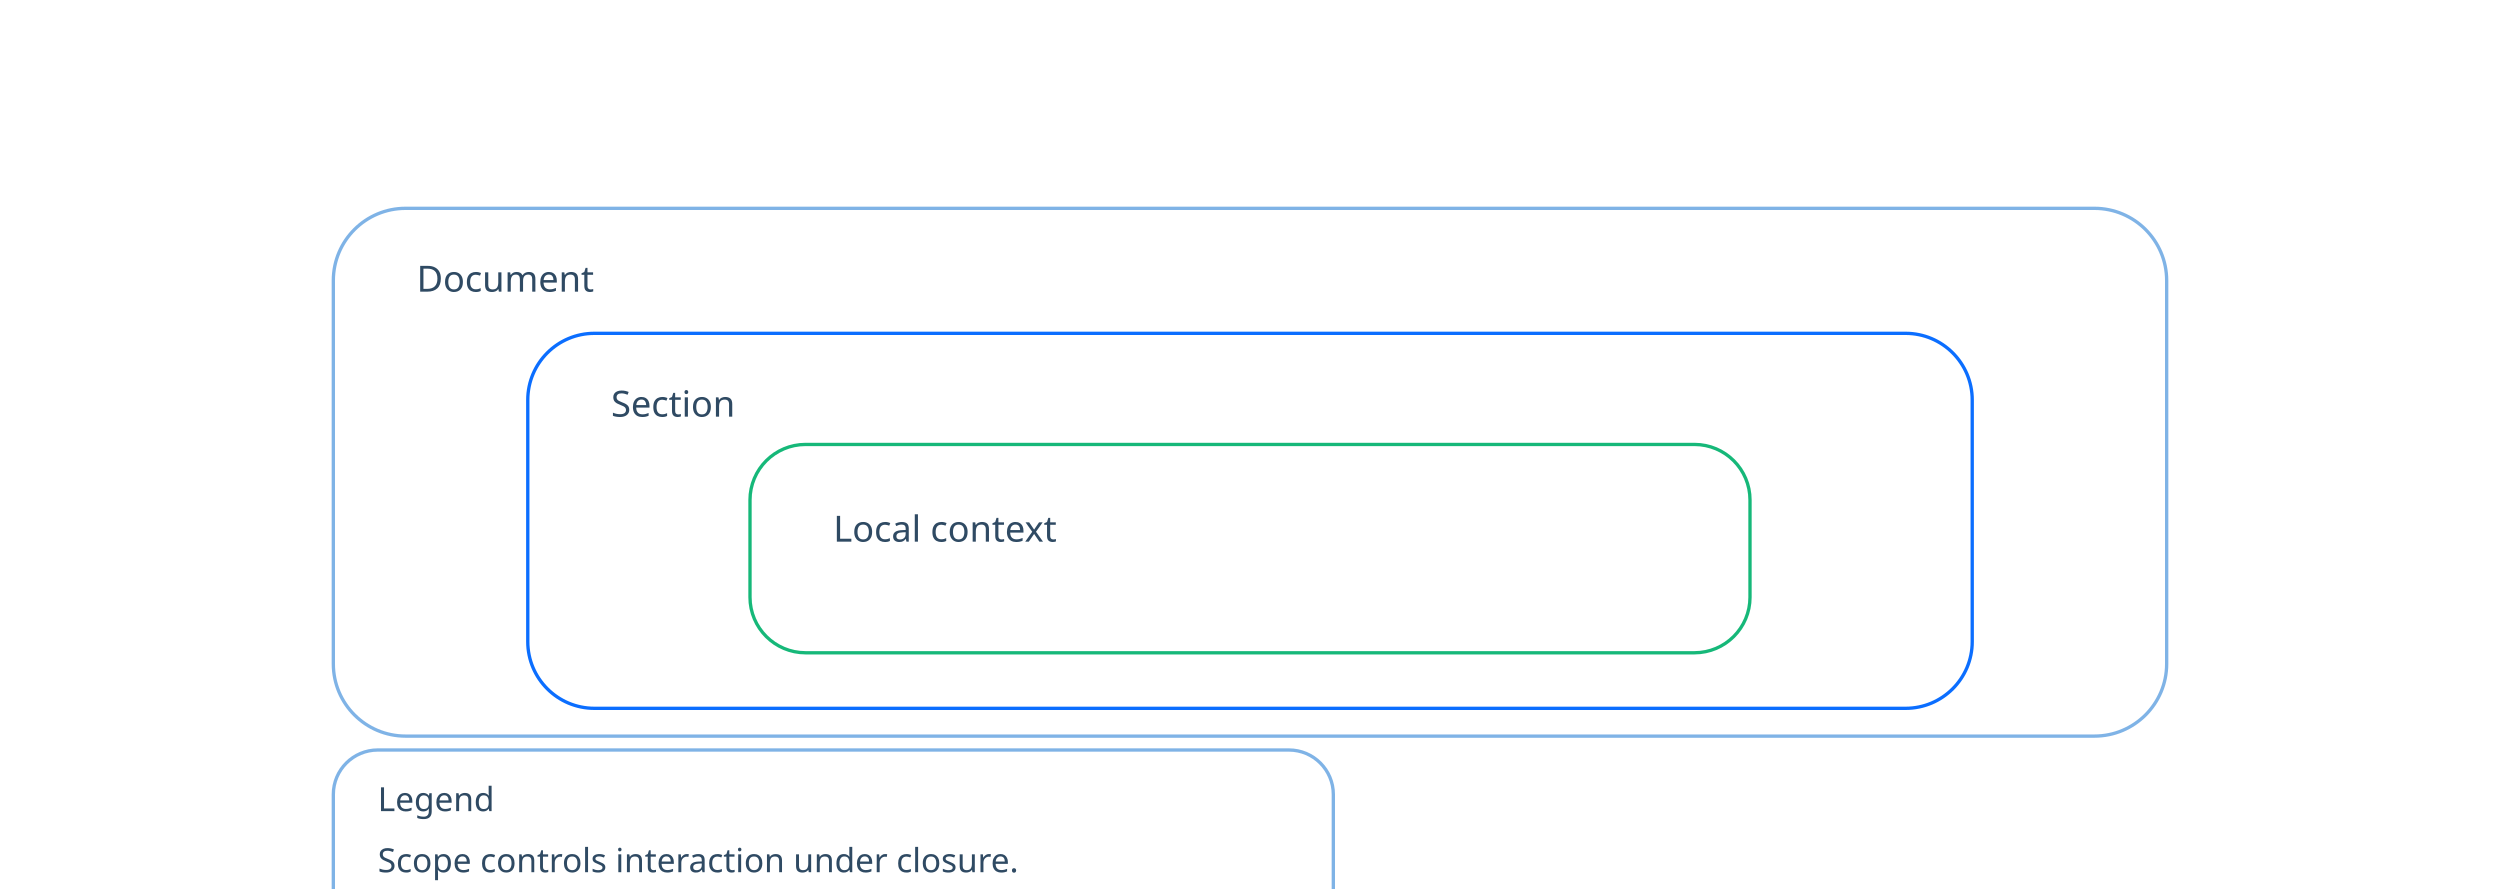
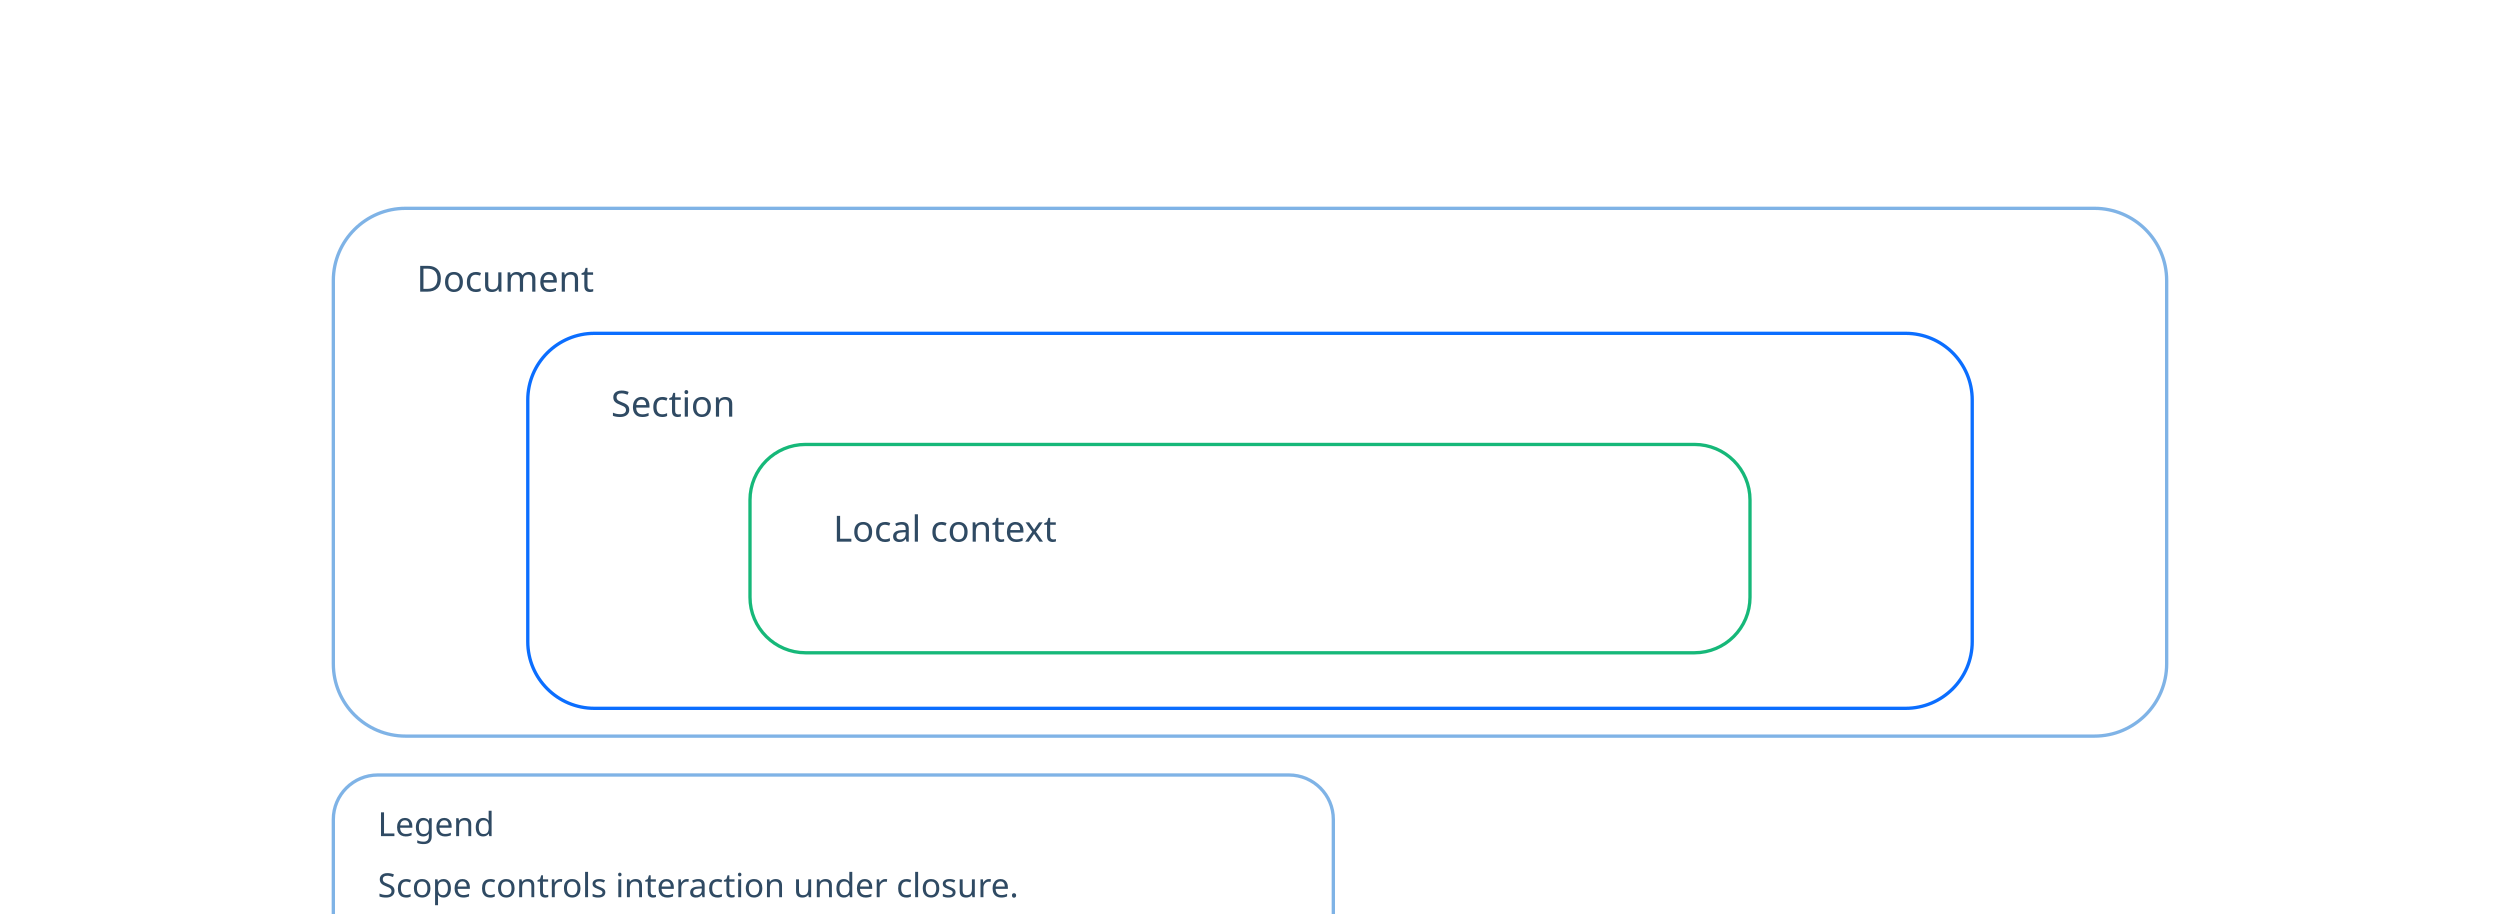
- <svg xmlns="http://www.w3.org/2000/svg" viewBox="0 0 900 320" role="img" aria-label="Scope diagram">
+ <svg xmlns="http://www.w3.org/2000/svg" viewBox="0 0 900 329" role="img" aria-label="Scope diagram">
  <defs>
    <linearGradient id="sky" x1="0" y1="0" x2="1" y2="1">
      <stop offset="0" stop-color="#e8f3ff" />
      <stop offset="1" stop-color="#d6f5e8" />
    </linearGradient>
    <linearGradient id="deep" x1="0" y1="0" x2="1" y2="1">
      <stop offset="0" stop-color="#0b6eff" />
      <stop offset="1" stop-color="#16b879" />
    </linearGradient>
  </defs>
  <rect x="120" y="75" width="660" height="190" rx="26" ry="26" fill="none" stroke="#7fb3e6" stroke-width="1.2" />
  <text x="150" y="105" text-anchor="start" font-size="13" fill="#2f4a63" font-family="Space Grotesk">Document</text>
  <rect x="190" y="120" width="520" height="135" rx="24" ry="24" fill="none" stroke="#0b6eff" stroke-width="1.2" />
  <text x="220" y="150" text-anchor="start" font-size="13" fill="#2f4a63" font-family="Space Grotesk">Section</text>
  <rect x="270" y="160" width="360" height="75" rx="20" ry="20" fill="none" stroke="#16b879" stroke-width="1.2" />
  <text x="300" y="195" text-anchor="start" font-size="13" fill="#2f4a63" font-family="Space Grotesk">Local context</text>
-   <rect x="120" y="270" width="360" height="78" rx="16" ry="16" fill="none" stroke="#7fb3e6" stroke-width="1.2" />
-   <text x="136" y="292" text-anchor="start" font-size="12" fill="#2f4a63" font-family="Space Grotesk">Legend</text>
-   <text x="136" y="314" text-anchor="start" font-size="12" fill="#2f4a63" font-family="Space Grotesk">Scope controls interaction under closure.</text>
-   <text x="136" y="332" text-anchor="start" font-size="12" fill="#2f4a63" font-family="Space Grotesk">Supports multiple local theories.</text>
-   <text x="136" y="350" text-anchor="start" font-size="12" fill="#2f4a63" font-family="Space Grotesk">Avoids global contradiction explosion.</text>
+   <rect x="120" y="279" width="360" height="78" rx="16" ry="16" fill="none" stroke="#7fb3e6" stroke-width="1.2" />
+   <text x="136" y="301" text-anchor="start" font-size="12" fill="#2f4a63" font-family="Space Grotesk">Legend</text>
+   <text x="136" y="323" text-anchor="start" font-size="12" fill="#2f4a63" font-family="Space Grotesk">Scope controls interaction under closure.</text>
+   <text x="136" y="341" text-anchor="start" font-size="12" fill="#2f4a63" font-family="Space Grotesk">Supports multiple local theories.</text>
+   <text x="136" y="359" text-anchor="start" font-size="12" fill="#2f4a63" font-family="Space Grotesk">Avoids global contradiction explosion.</text>
</svg>
